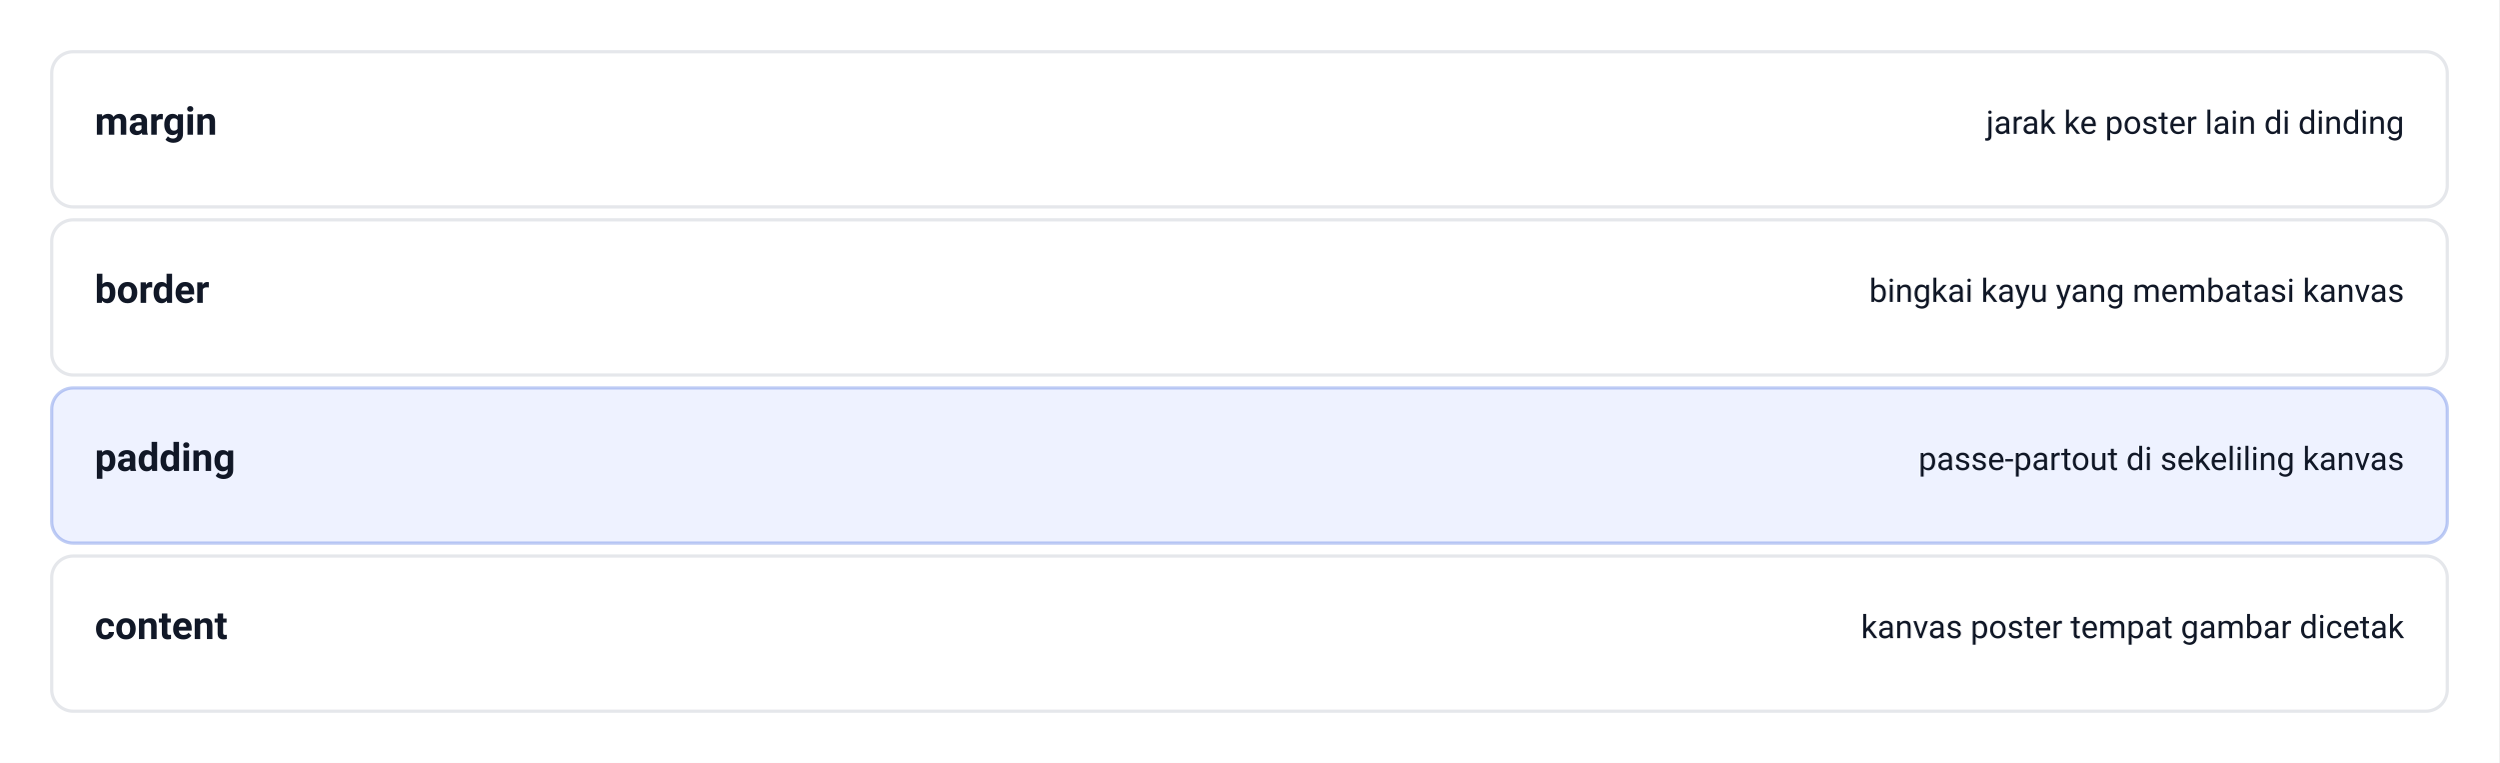
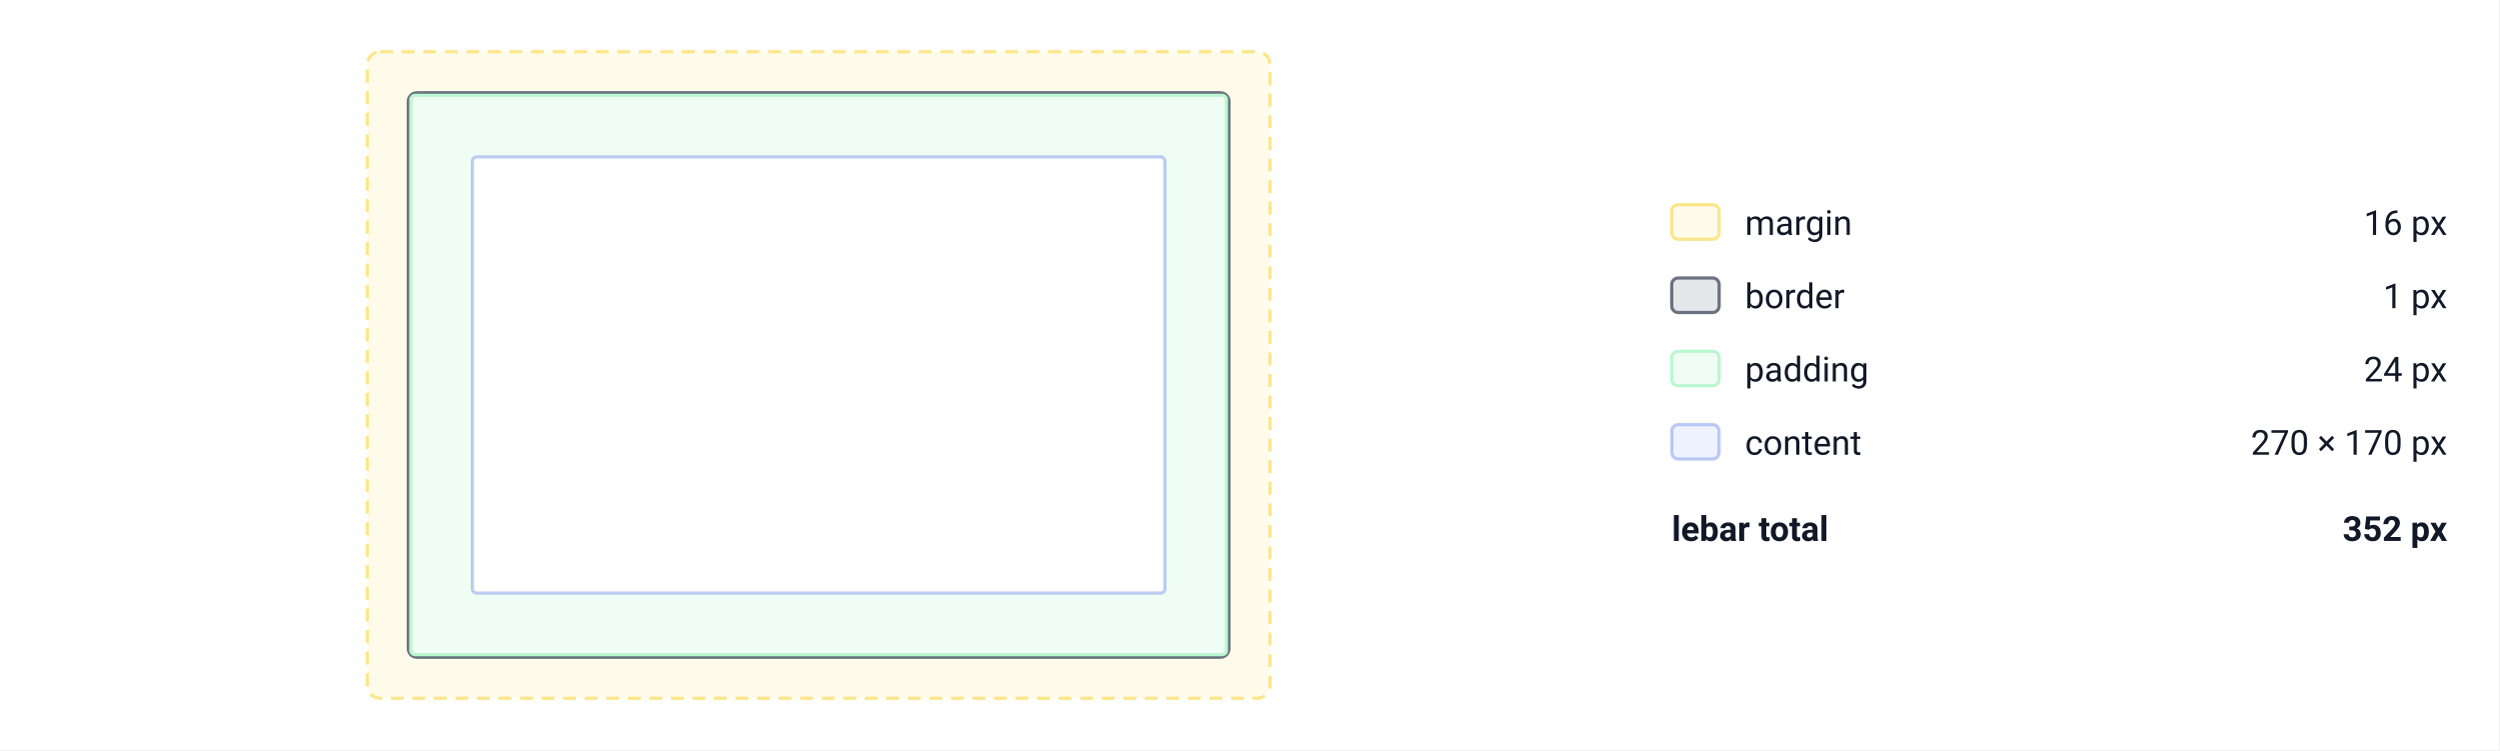
- <svg xmlns="http://www.w3.org/2000/svg" viewBox="0 0 1160 354" width="1160" height="354" role="img" aria-label="Empat lapisan kotak dianalogikan poster di dinding: content kanvas, padding passe-partout, border bingkai kayu, margin jarak ke poster lain.">
+ <svg xmlns="http://www.w3.org/2000/svg" viewBox="0 0 1160 348" width="1160" height="348" role="img" aria-label="Kartu produk: content 270 × 170 px, padding 24 px, border 1 px, dan margin 16 px di dalam max-width 320 px.">
  <defs>
    <marker id="a-neutral" viewBox="0 0 10 10" refX="9" refY="5" markerWidth="6" markerHeight="6" orient="auto-start-reverse">
      <path d="M0 0 L10 5 L0 10 z" fill="#111827" />
    </marker>
    <marker id="a-acc" viewBox="0 0 10 10" refX="9" refY="5" markerWidth="6" markerHeight="6" orient="auto-start-reverse">
      <path d="M0 0 L10 5 L0 10 z" fill="#1d4ed8" />
    </marker>
    <marker id="a-ink" viewBox="0 0 10 10" refX="9" refY="5" markerWidth="6" markerHeight="6" orient="auto-start-reverse">
      <path d="M0 0 L10 5 L0 10 z" fill="#ffffff" />
    </marker>
    <marker id="a-code" viewBox="0 0 10 10" refX="9" refY="5" markerWidth="6" markerHeight="6" orient="auto-start-reverse">
      <path d="M0 0 L10 5 L0 10 z" fill="#111827" />
    </marker>
    <marker id="a-red" viewBox="0 0 10 10" refX="9" refY="5" markerWidth="6" markerHeight="6" orient="auto-start-reverse">
      <path d="M0 0 L10 5 L0 10 z" fill="#b91c1c" />
    </marker>
    <marker id="a-green" viewBox="0 0 10 10" refX="9" refY="5" markerWidth="6" markerHeight="6" orient="auto-start-reverse">
      <path d="M0 0 L10 5 L0 10 z" fill="#15803d" />
    </marker>
    <marker id="a-amber" viewBox="0 0 10 10" refX="9" refY="5" markerWidth="6" markerHeight="6" orient="auto-start-reverse">
      <path d="M0 0 L10 5 L0 10 z" fill="#b45309" />
    </marker>
    <marker id="a-slate" viewBox="0 0 10 10" refX="9" refY="5" markerWidth="6" markerHeight="6" orient="auto-start-reverse">
      <path d="M0 0 L10 5 L0 10 z" fill="#94a3b8" />
    </marker>
    <filter id="softShadow" x="-20%" y="-20%" width="140%" height="140%">
      <feDropShadow dx="0" dy="1" stdDeviation="1.6" flood-color="#000" flood-opacity="0.06" />
    </filter>
  </defs>
  <style>.t{font-family:-apple-system, BlinkMacSystemFont, 'Segoe UI', Roboto, 'Helvetica Neue', Arial, 'Noto Sans', sans-serif;fill:#111827}.m{font-family:ui-monospace, SFMono-Regular, 'SF Mono', Menlo, Consolas, 'Liberation Mono', monospace;fill:#111827}.mu{fill:#6b7280}.mid{text-anchor:middle}.end{text-anchor:end}.b6{font-weight:600}.b7{font-weight:700}.s13{font-size:13px}.s14{font-size:14px}.s15{font-size:15px}.s16{font-size:16px}.s17{font-size:17px}.s18{font-size:18px}.s19{font-size:19px}.s20{font-size:20px}.s22{font-size:22px}.s24{font-size:24px}</style>
-   <rect x="0" y="0" width="1160" height="354" fill="#ffffff" />
-   <rect x="24" y="24" width="1112" height="72" rx="10" fill="#ffffff" stroke="#e5e7eb" stroke-width="1.5" />
-   <text class="t s18 b7  " x="44" y="62.52">margin</text>
-   <text class="t s15  end " x="1116" y="62.1" fill="#6b7280">jarak ke poster lain di dinding</text>
-   <rect x="24" y="102" width="1112" height="72" rx="10" fill="#ffffff" stroke="#e5e7eb" stroke-width="1.5" />
-   <text class="t s18 b7  " x="44" y="140.52">border</text>
-   <text class="t s15  end " x="1116" y="140.1" fill="#6b7280">bingkai kayu yang membatasi kanvas</text>
-   <rect x="24" y="180" width="1112" height="72" rx="10" fill="#eef2ff" stroke="rgba(29,78,216,0.28)" stroke-width="1.5" />
-   <text class="t s18 b7  " x="44" y="218.52" fill="#1d4ed8">padding</text>
-   <text class="t s15  end " x="1116" y="218.1" fill="#6b7280">passe-partout di sekeliling kanvas</text>
-   <rect x="24" y="258" width="1112" height="72" rx="10" fill="#ffffff" stroke="#e5e7eb" stroke-width="1.5" />
-   <text class="t s18 b7  " x="44" y="296.52">content</text>
-   <text class="t s15  end " x="1116" y="296.1" fill="#6b7280">kanvas poster tempat gambar dicetak</text>
+   <rect x="0" y="0" width="1160" height="348" fill="#ffffff" />
+   <rect x="170.48" y="24" width="419.05" height="300" rx="6" fill="#fffbeb" stroke="#fde68a" stroke-width="1.5" stroke-dasharray="6 4" />
+   <rect x="189.52" y="43.05" width="380.95" height="261.9" rx="4" fill="#e5e7eb" stroke="#6b7280" stroke-width="1.5" />
+   <rect x="190.71" y="44.24" width="378.57" height="259.52" rx="2" fill="#f0fdf4" stroke="#bbf7d0" stroke-width="1.5" />
+   <rect x="219.29" y="72.81" width="321.43" height="202.38" rx="2" fill="#ffffff" stroke="rgba(29,78,216,0.28)" stroke-width="1.5" />
+   <rect x="776" y="95" width="22" height="16" rx="3" fill="#fffbeb" stroke="#fde68a" stroke-width="1.5" />
+   <text class="t s16   " x="810" y="109">margin</text>
+   <text class="t s16  end " x="1136" y="109" fill="#6b7280">16 px</text>
+   <rect x="776" y="129" width="22" height="16" rx="3" fill="#e5e7eb" stroke="#6b7280" stroke-width="1.5" />
+   <text class="t s16   " x="810" y="143">border</text>
+   <text class="t s16  end " x="1136" y="143" fill="#6b7280">1 px</text>
+   <rect x="776" y="163" width="22" height="16" rx="3" fill="#f0fdf4" stroke="#bbf7d0" stroke-width="1.5" />
+   <text class="t s16   " x="810" y="177">padding</text>
+   <text class="t s16  end " x="1136" y="177" fill="#6b7280">24 px</text>
+   <rect x="776" y="197" width="22" height="16" rx="3" fill="#eef2ff" stroke="rgba(29,78,216,0.28)" stroke-width="1.5" />
+   <text class="t s16   " x="810" y="211">content</text>
+   <text class="t s16  end " x="1136" y="211" fill="#6b7280">270 × 170 px</text>
+   <text class="t s16 b7  " x="776" y="251">lebar total</text>
+   <text class="t s16 b7 end " x="1136" y="251" fill="#1d4ed8">352 px</text>
</svg>
